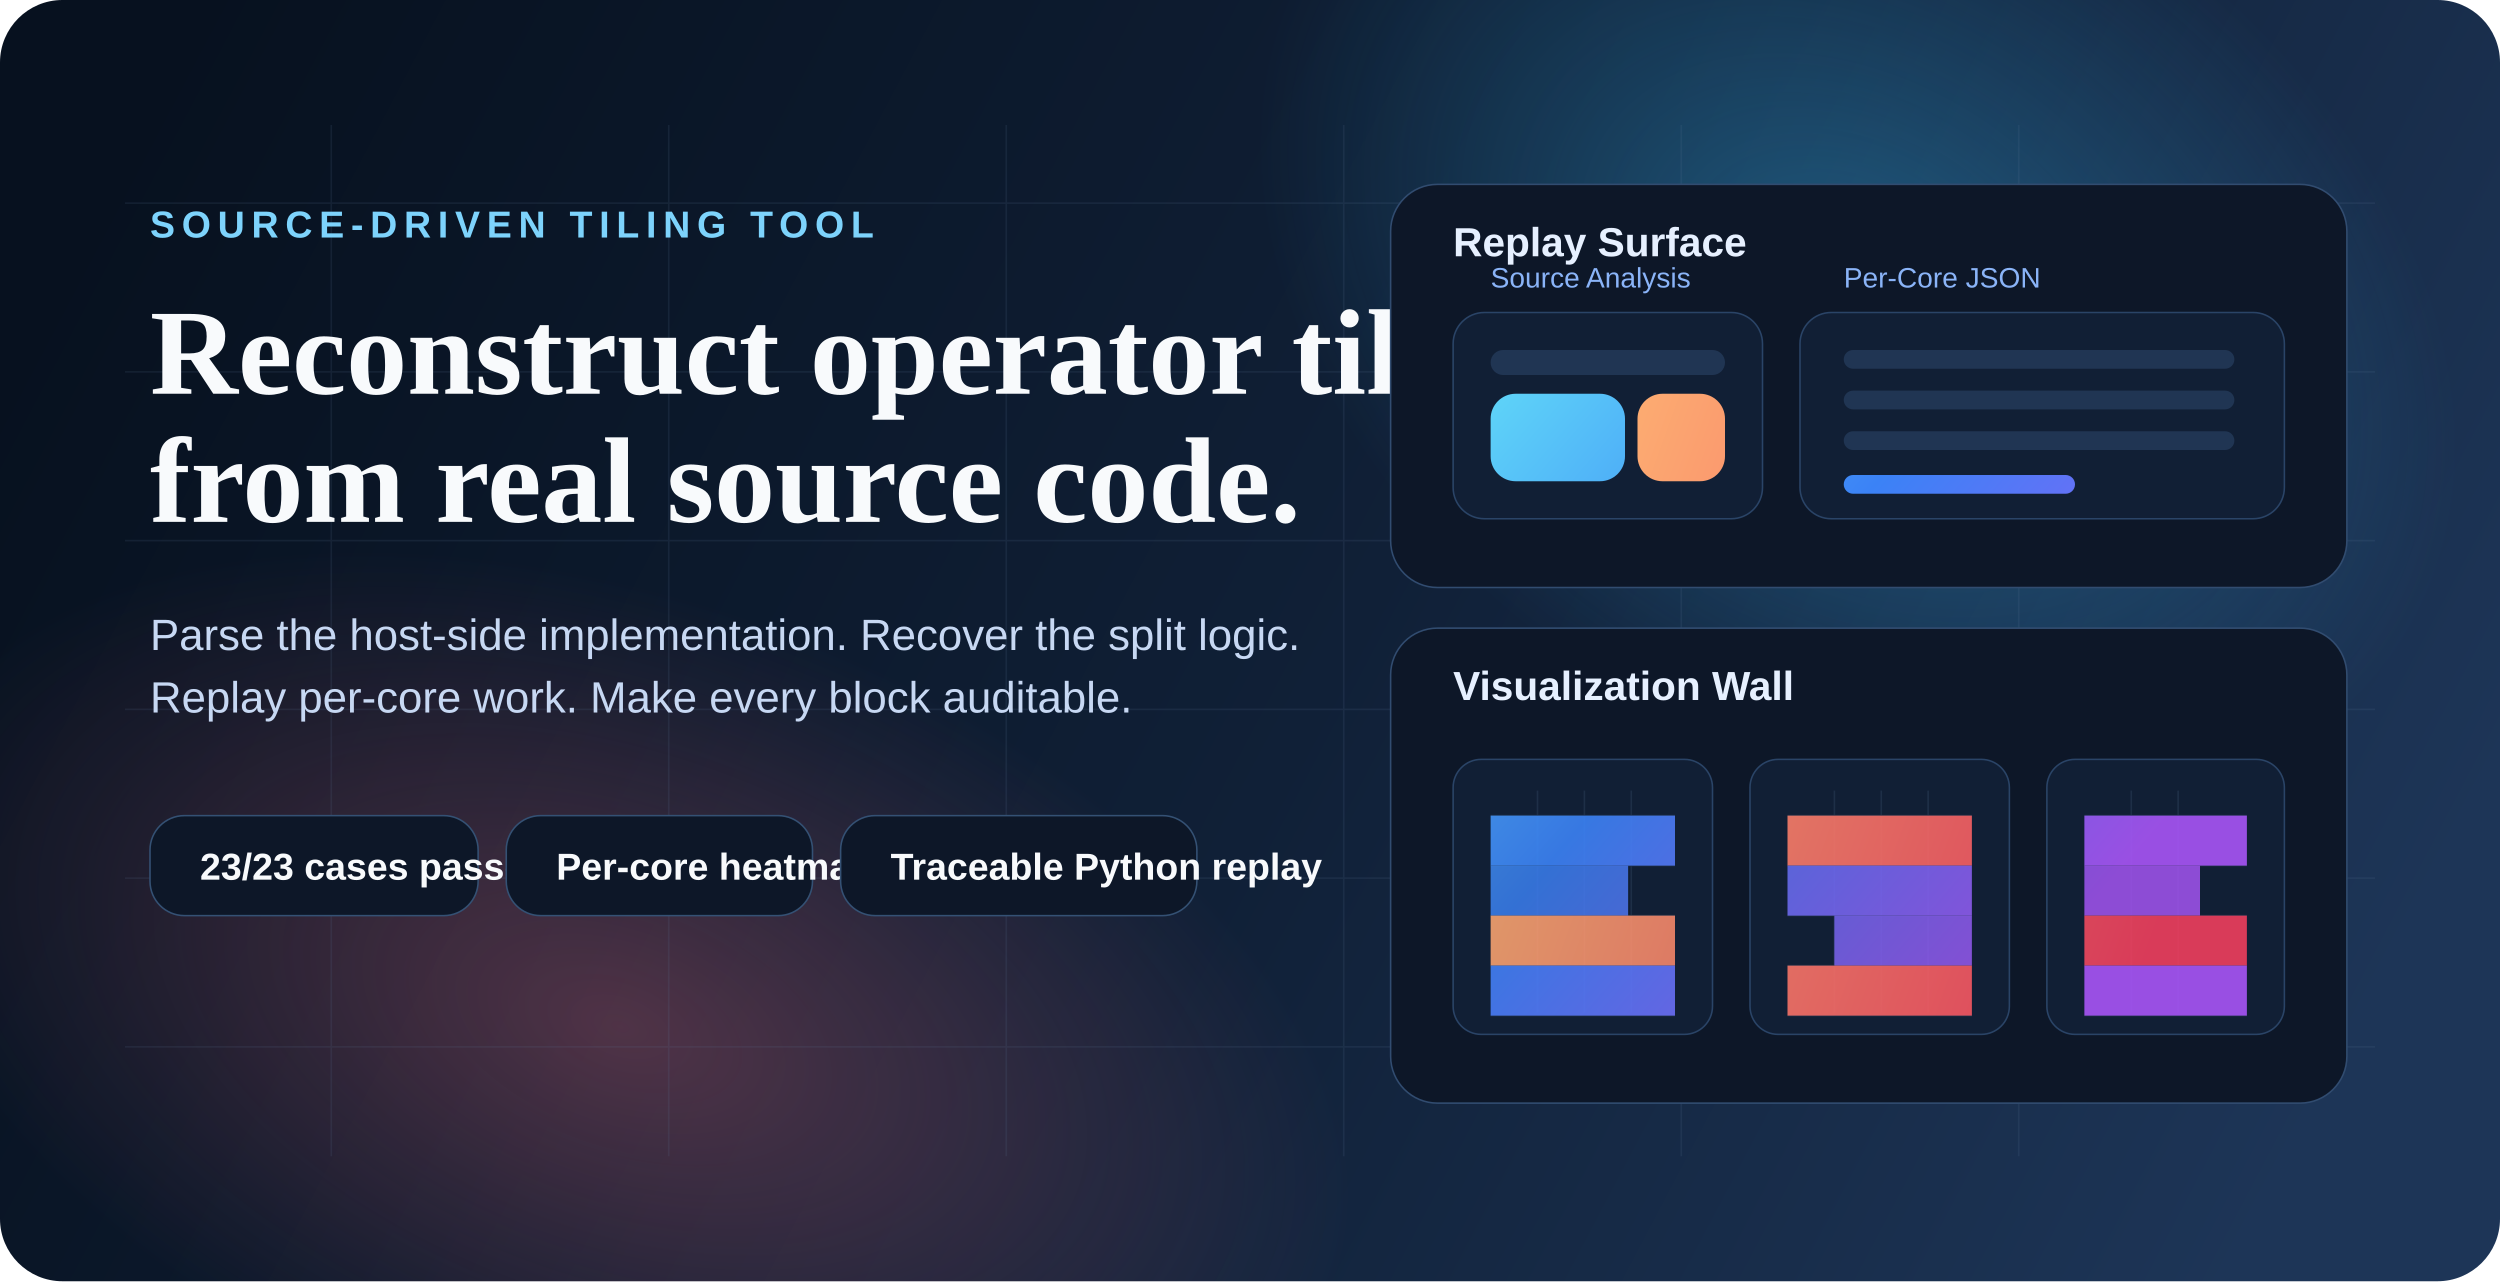
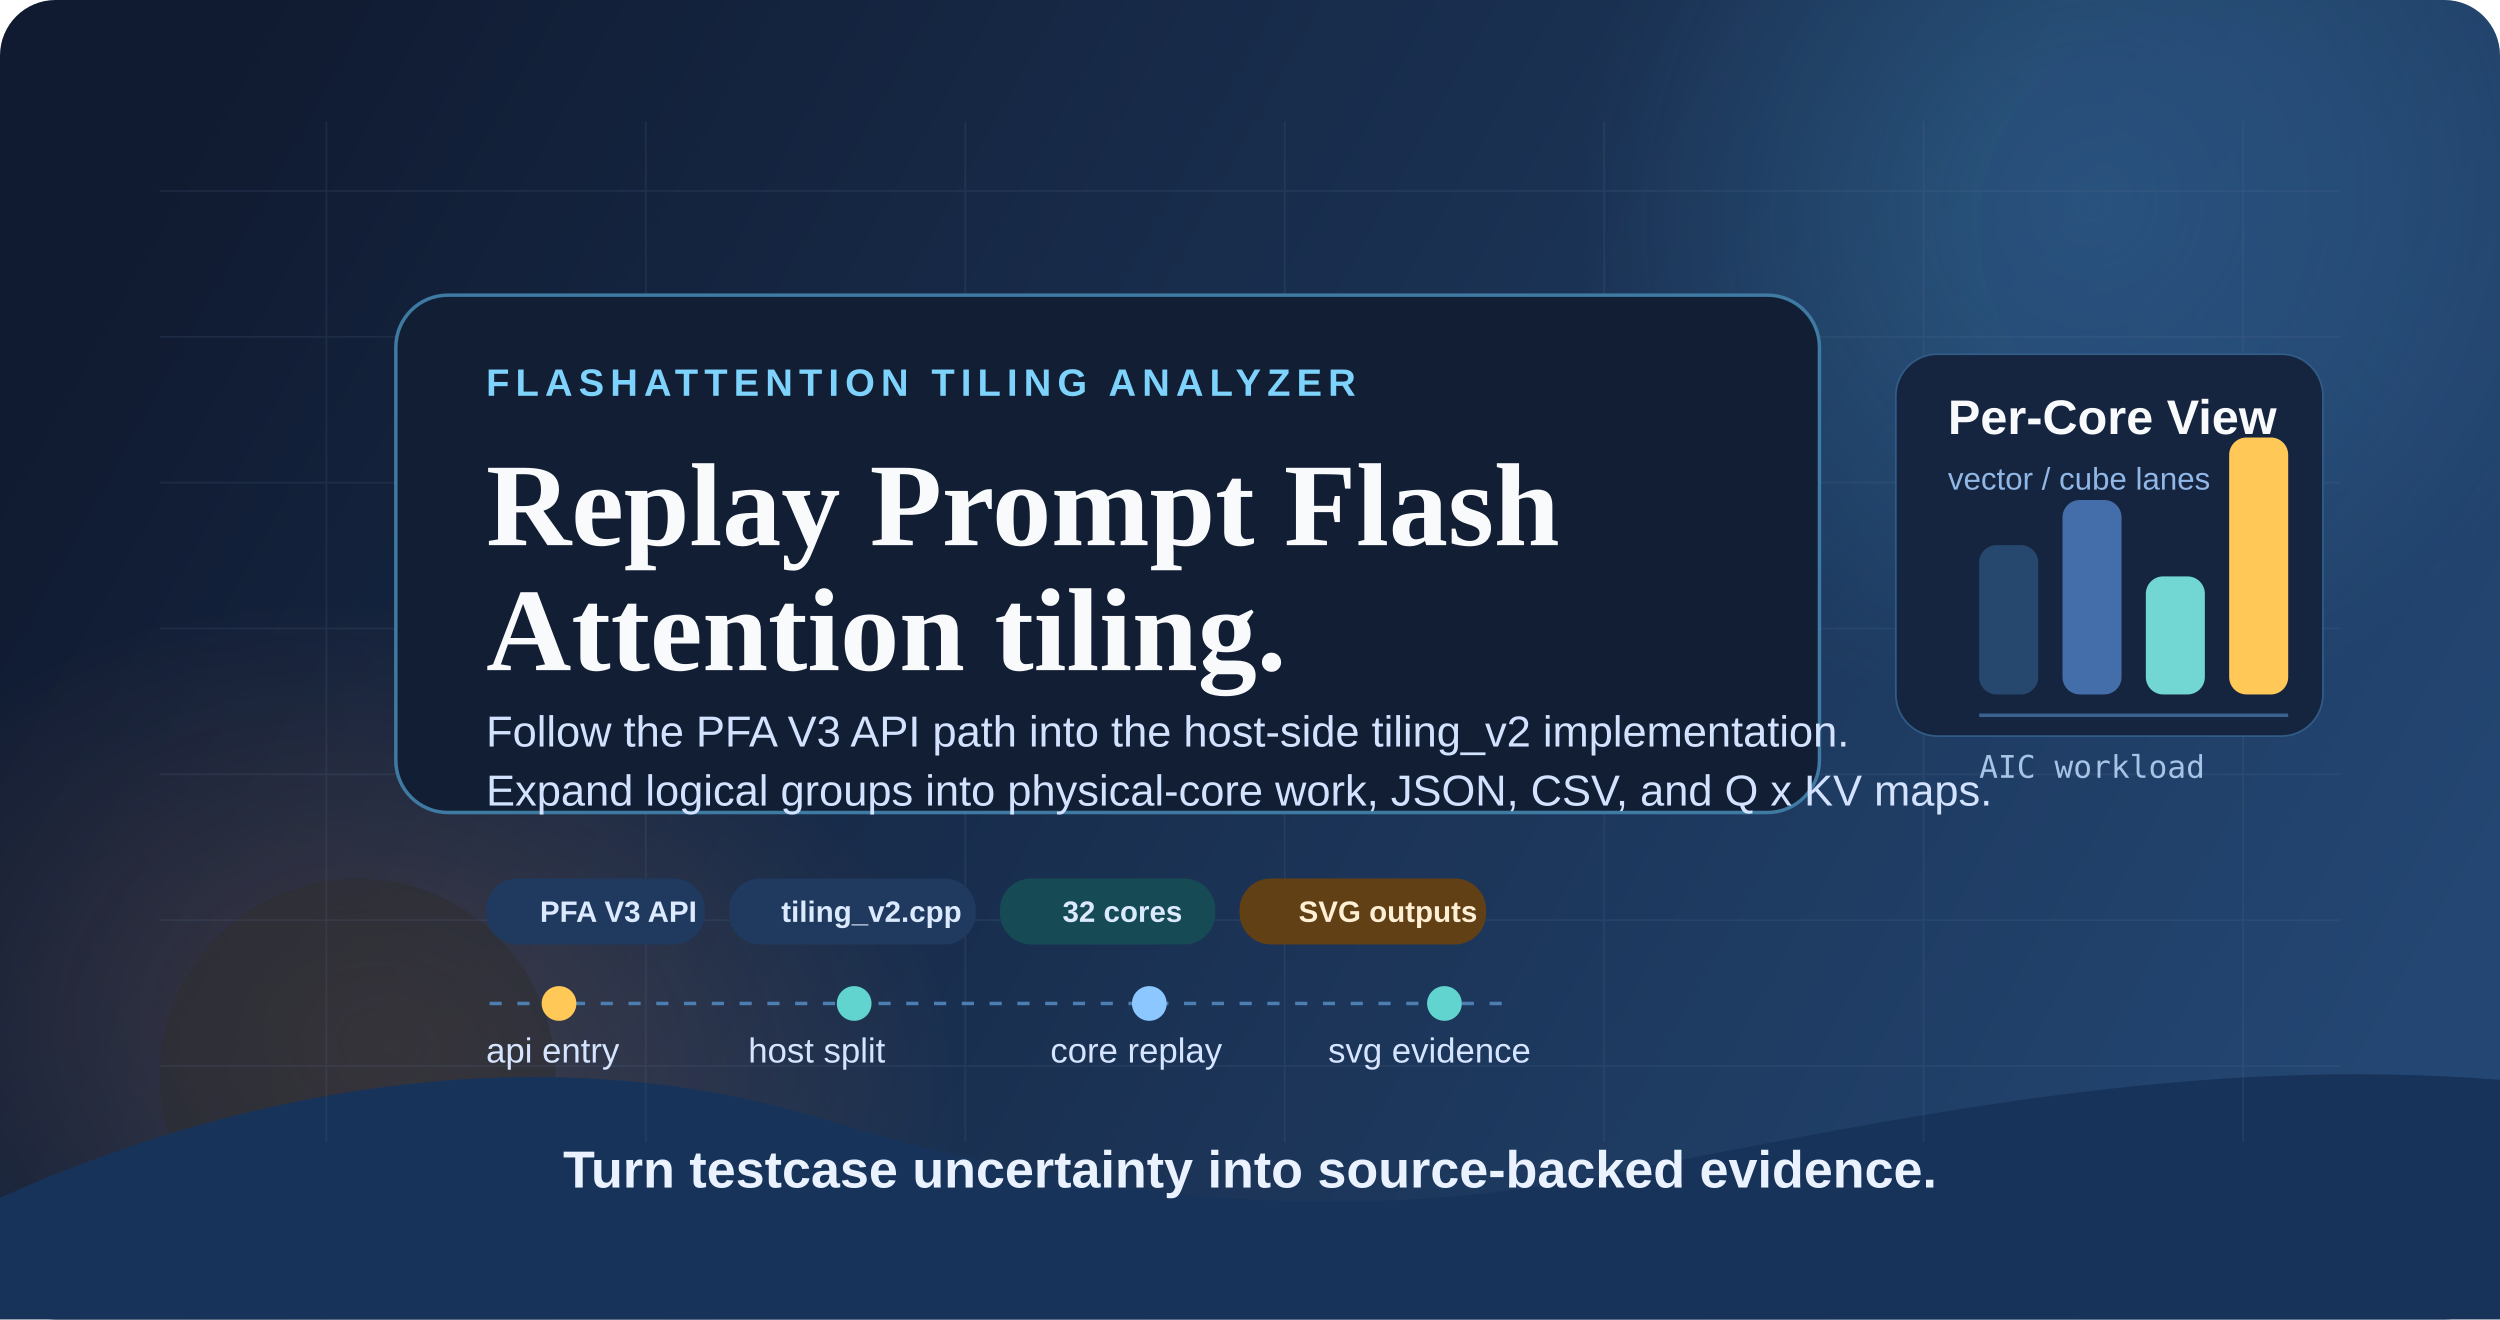
- <svg xmlns="http://www.w3.org/2000/svg" width="1600" height="820" viewBox="0 0 1600 820" fill="none">
+ <svg xmlns="http://www.w3.org/2000/svg" width="1440" height="760" viewBox="0 0 1440 760" fill="none">
  <defs>
-     <linearGradient id="bg" x1="97" y1="56" x2="1454" y2="770" gradientUnits="userSpaceOnUse">
-       <stop stop-color="#07111F" />
-       <stop offset="0.55" stop-color="#102037" />
-       <stop offset="1" stop-color="#1D3557" />
+     <linearGradient id="bg" x1="102" y1="44" x2="1310" y2="716" gradientUnits="userSpaceOnUse">
+       <stop stop-color="#101A30" />
+       <stop offset="1" stop-color="#234672" />
    </linearGradient>
-     <radialGradient id="glowA" cx="0" cy="0" r="1" gradientUnits="userSpaceOnUse" gradientTransform="translate(1187 188) rotate(122.632) scale(297.227 413.184)">
-       <stop stop-color="#38BDF8" stop-opacity="0.35" />
-       <stop offset="1" stop-color="#38BDF8" stop-opacity="0" />
+     <radialGradient id="glowCool" cx="0" cy="0" r="1" gradientUnits="userSpaceOnUse" gradientTransform="translate(1208 118) rotate(123.12) scale(308 294)">
+       <stop stop-color="#5CC8FF" stop-opacity="0.22" />
+       <stop offset="1" stop-color="#5CC8FF" stop-opacity="0" />
    </radialGradient>
-     <radialGradient id="glowB" cx="0" cy="0" r="1" gradientUnits="userSpaceOnUse" gradientTransform="translate(397 658) rotate(19.444) scale(489.796 274.947)">
-       <stop stop-color="#FB7185" stop-opacity="0.28" />
-       <stop offset="1" stop-color="#FB7185" stop-opacity="0" />
+     <radialGradient id="glowWarm" cx="0" cy="0" r="1" gradientUnits="userSpaceOnUse" gradientTransform="translate(228 602) rotate(14.1) scale(332 252)">
+       <stop stop-color="#FF9B5E" stop-opacity="0.18" />
+       <stop offset="1" stop-color="#FF9B5E" stop-opacity="0" />
    </radialGradient>
-     <linearGradient id="accent" x1="916" y1="213" x2="1339" y2="577" gradientUnits="userSpaceOnUse">
-       <stop stop-color="#67E8F9" />
-       <stop offset="0.5" stop-color="#3B82F6" />
-       <stop offset="1" stop-color="#A855F7" />
+     <linearGradient id="chipBlue" x1="0" y1="0" x2="96" y2="0" gradientUnits="userSpaceOnUse">
+       <stop stop-color="#274B80" />
+       <stop offset="1" stop-color="#20395F" />
    </linearGradient>
-     <linearGradient id="warm" x1="921" y1="442" x2="1374" y2="606" gradientUnits="userSpaceOnUse">
-       <stop stop-color="#FDBA74" />
-       <stop offset="1" stop-color="#F43F5E" />
+     <linearGradient id="chipTeal" x1="0" y1="0" x2="116" y2="0" gradientUnits="userSpaceOnUse">
+       <stop stop-color="#0F6B70" />
+       <stop offset="1" stop-color="#164B55" />
+     </linearGradient>
+     <linearGradient id="chipGold" x1="0" y1="0" x2="108" y2="0" gradientUnits="userSpaceOnUse">
+       <stop stop-color="#83561E" />
+       <stop offset="1" stop-color="#624015" />
+     </linearGradient>
+     <linearGradient id="accent" x1="1080" y1="222" x2="1306" y2="392" gradientUnits="userSpaceOnUse">
+       <stop stop-color="#72D3FF" />
+       <stop offset="0.54" stop-color="#57A7FF" />
+       <stop offset="1" stop-color="#9A6BFF" />
+     </linearGradient>
+     <linearGradient id="warm" x1="1110" y1="284" x2="1288" y2="430" gradientUnits="userSpaceOnUse">
+       <stop stop-color="#FFB35E" />
+       <stop offset="1" stop-color="#FF6B5E" />
    </linearGradient>
  </defs>
-   <rect width="1600" height="820" rx="40" fill="url(#bg)" />
-   <rect width="1600" height="820" rx="40" fill="url(#glowA)" />
-   <rect width="1600" height="820" rx="40" fill="url(#glowB)" />
-   <g opacity="0.15" stroke="#5A7496">
-     <path d="M80 130H1520" />
-     <path d="M80 238H1520" />
-     <path d="M80 346H1520" />
-     <path d="M80 454H1520" />
-     <path d="M80 562H1520" />
-     <path d="M80 670H1520" />
-     <path d="M212 80V740" />
-     <path d="M428 80V740" />
-     <path d="M644 80V740" />
-     <path d="M860 80V740" />
-     <path d="M1076 80V740" />
-     <path d="M1292 80V740" />
+   <rect width="1440" height="760" rx="32" fill="url(#bg)" />
+   <rect width="1440" height="760" rx="32" fill="url(#glowCool)" />
+   <rect width="1440" height="760" rx="32" fill="url(#glowWarm)" />
+   <circle cx="1262" cy="132" r="122" fill="#284C79" fill-opacity="0.52" />
+   <circle cx="206" cy="620" r="114" fill="#2D2D2D" fill-opacity="0.48" />
+   <path d="M0 690C132 630 308 594 472 644C610 686 760 710 928 676C1102 642 1264 608 1440 622V760H0V690Z" fill="#17335A" />
+   <g opacity="0.16" stroke="#5A7496">
+     <path d="M92 110H1348" />
+     <path d="M92 194H1348" />
+     <path d="M92 278H1348" />
+     <path d="M92 362H1348" />
+     <path d="M92 446H1348" />
+     <path d="M92 530H1348" />
+     <path d="M92 614H1348" />
+     <path d="M188 70V658" />
+     <path d="M372 70V658" />
+     <path d="M556 70V658" />
+     <path d="M740 70V658" />
+     <path d="M924 70V658" />
+     <path d="M1108 70V658" />
+     <path d="M1292 70V658" />
  </g>
-   <g>
-     <text x="96" y="152" fill="#7DD3FC" font-family="Segoe UI, Arial, sans-serif" font-size="24" font-weight="700" letter-spacing="0.18em">SOURCE-DRIVEN TILING TOOL</text>
-     <text x="96" y="252" fill="#F8FAFC" font-family="Georgia, Times New Roman, serif" font-size="78" font-weight="700">Reconstruct operator tiling</text>
-     <text x="96" y="334" fill="#F8FAFC" font-family="Georgia, Times New Roman, serif" font-size="78" font-weight="700">from real source code.</text>
-     <text x="96" y="416" fill="#C7D8F3" font-family="Segoe UI, Arial, sans-serif" font-size="28">Parse the host-side implementation. Recover the split logic.</text>
-     <text x="96" y="456" fill="#C7D8F3" font-family="Segoe UI, Arial, sans-serif" font-size="28">Replay per-core work. Make every block auditable.</text>
-   </g>
-   <g>
-     <rect x="96" y="522" width="210" height="64" rx="22" fill="#0D1728" stroke="#345174" />
-     <text x="128" y="563" fill="#F8FAFC" font-family="Segoe UI, Arial, sans-serif" font-size="24" font-weight="700">23/23 cases passed</text>
-     <rect x="324" y="522" width="196" height="64" rx="22" fill="#0D1728" stroke="#345174" />
-     <text x="356" y="563" fill="#F8FAFC" font-family="Segoe UI, Arial, sans-serif" font-size="24" font-weight="700">Per-core heatmaps</text>
-     <rect x="538" y="522" width="228" height="64" rx="22" fill="#0D1728" stroke="#345174" />
-     <text x="570" y="563" fill="#F8FAFC" font-family="Segoe UI, Arial, sans-serif" font-size="24" font-weight="700">Traceable Python replay</text>
-   </g>
-   <g>
-     <rect x="890" y="118" width="612" height="258" rx="30" fill="#0D1728" stroke="#314C70" />
-     <text x="930" y="164" fill="#E6F0FF" font-family="Segoe UI, Arial, sans-serif" font-size="26" font-weight="700">Replay Surface</text>
-     <rect x="930" y="200" width="198" height="132" rx="20" fill="#111F35" stroke="#2A4467" />
-     <rect x="954" y="224" width="150" height="16" rx="8" fill="#203553" />
-     <rect x="954" y="252" width="86" height="56" rx="16" fill="url(#accent)" />
-     <rect x="1048" y="252" width="56" height="56" rx="16" fill="url(#warm)" />
-     <text x="954" y="184" fill="#8AB4F8" font-family="Segoe UI, Arial, sans-serif" font-size="18">Source Analysis</text>
-     <rect x="1152" y="200" width="310" height="132" rx="20" fill="#111F35" stroke="#2A4467" />
-     <rect x="1180" y="224" width="250" height="12" rx="6" fill="#203553" />
-     <rect x="1180" y="250" width="250" height="12" rx="6" fill="#203553" />
-     <rect x="1180" y="276" width="250" height="12" rx="6" fill="#203553" />
-     <rect x="1180" y="304" width="148" height="12" rx="6" fill="url(#accent)" />
-     <text x="1180" y="184" fill="#8AB4F8" font-family="Segoe UI, Arial, sans-serif" font-size="18">Per-Core JSON</text>
-   </g>
-   <g>
-     <rect x="890" y="402" width="612" height="304" rx="30" fill="#0D1728" stroke="#314C70" />
-     <text x="930" y="448" fill="#E6F0FF" font-family="Segoe UI, Arial, sans-serif" font-size="26" font-weight="700">Visualization Wall</text>
-     <rect x="930" y="486" width="166" height="176" rx="18" fill="#111F35" stroke="#2A4467" />
-     <rect x="1120" y="486" width="166" height="176" rx="18" fill="#111F35" stroke="#2A4467" />
-     <rect x="1310" y="486" width="152" height="176" rx="18" fill="#111F35" stroke="#2A4467" />
-     <g opacity="0.22" stroke="#4D678A">
-       <path d="M954 522H1072" />
-       <path d="M954 554H1072" />
-       <path d="M954 586H1072" />
-       <path d="M954 618H1072" />
-       <path d="M954 650H1072" />
-       <path d="M984 506V648" />
-       <path d="M1014 506V648" />
-       <path d="M1044 506V648" />
-       <path d="M1144 522H1262" />
-       <path d="M1144 554H1262" />
-       <path d="M1144 586H1262" />
-       <path d="M1144 618H1262" />
-       <path d="M1144 650H1262" />
-       <path d="M1174 506V648" />
-       <path d="M1204 506V648" />
-       <path d="M1234 506V648" />
-       <path d="M1334 522H1438" />
-       <path d="M1334 554H1438" />
-       <path d="M1334 586H1438" />
-       <path d="M1334 618H1438" />
-       <path d="M1334 650H1438" />
-       <path d="M1364 506V648" />
-       <path d="M1394 506V648" />
-     </g>
-     <rect x="954" y="522" width="118" height="32" fill="url(#accent)" fill-opacity="0.9" />
-     <rect x="954" y="554" width="88" height="32" fill="url(#accent)" fill-opacity="0.82" />
-     <rect x="954" y="586" width="118" height="32" fill="url(#warm)" fill-opacity="0.88" />
-     <rect x="954" y="618" width="118" height="32" fill="url(#accent)" fill-opacity="0.9" />
-     <rect x="1144" y="522" width="118" height="32" fill="url(#warm)" fill-opacity="0.9" />
-     <rect x="1144" y="554" width="118" height="32" fill="url(#accent)" fill-opacity="0.85" />
-     <rect x="1174" y="586" width="88" height="32" fill="url(#accent)" fill-opacity="0.82" />
-     <rect x="1144" y="618" width="118" height="32" fill="url(#warm)" fill-opacity="0.9" />
-     <rect x="1334" y="522" width="104" height="32" fill="url(#accent)" fill-opacity="0.9" />
-     <rect x="1334" y="554" width="74" height="32" fill="url(#accent)" fill-opacity="0.82" />
-     <rect x="1334" y="586" width="104" height="32" fill="url(#warm)" fill-opacity="0.88" />
-     <rect x="1334" y="618" width="104" height="32" fill="url(#accent)" fill-opacity="0.9" />
-   </g>
+   <rect x="228" y="170" width="820" height="298" rx="30" fill="#121E34" stroke="#3E7AA2" stroke-width="2" />
+   <text x="280" y="228" fill="#7DD3FC" font-family="Segoe UI, Arial, sans-serif" font-size="22" font-weight="700" letter-spacing="0.16em">FLASHATTENTION TILING ANALYZER</text>
+   <text x="280" y="314" fill="#F8FAFC" font-family="Georgia, Times New Roman, serif" font-size="68" font-weight="700">Replay Prompt Flash</text>
+   <text x="280" y="386" fill="#F8FAFC" font-family="Georgia, Times New Roman, serif" font-size="68" font-weight="700">Attention tiling.</text>
+   <text x="280" y="430" fill="#D3E3FF" font-family="Segoe UI, Arial, sans-serif" font-size="25">Follow the PFA V3 API path into the host-side tiling_v2 implementation.</text>
+   <text x="280" y="464" fill="#D3E3FF" font-family="Segoe UI, Arial, sans-serif" font-size="25">Expand logical groups into physical-core work, JSON, CSV, and Q x KV maps.</text>
+   <rect x="280" y="506" width="126" height="38" rx="18" fill="url(#chipBlue)" />
+   <rect x="420" y="506" width="142" height="38" rx="18" fill="url(#chipBlue)" />
+   <rect x="576" y="506" width="124" height="38" rx="18" fill="url(#chipTeal)" />
+   <rect x="714" y="506" width="142" height="38" rx="18" fill="url(#chipGold)" />
+   <text x="311" y="531" fill="#DCEAFF" font-family="Segoe UI, Arial, sans-serif" font-size="17" font-weight="700">PFA V3 API</text>
+   <text x="450" y="531" fill="#DCEAFF" font-family="Segoe UI, Arial, sans-serif" font-size="17" font-weight="700">tiling_v2.cpp</text>
+   <text x="612" y="531" fill="#DCEAFF" font-family="Segoe UI, Arial, sans-serif" font-size="17" font-weight="700">32 cores</text>
+   <text x="748" y="531" fill="#FFF0D5" font-family="Segoe UI, Arial, sans-serif" font-size="17" font-weight="700">SVG outputs</text>
+   <path d="M282 578H870" stroke="#4D7EB1" stroke-width="2" stroke-dasharray="7 9" />
+   <circle cx="322" cy="578" r="10" fill="#FFC857" />
+   <circle cx="492" cy="578" r="10" fill="#61D4CF" />
+   <circle cx="662" cy="578" r="10" fill="#8CC7FF" />
+   <circle cx="832" cy="578" r="10" fill="#61D4CF" />
+   <text x="280" y="612" fill="#D6E5FF" font-family="Segoe UI, Arial, sans-serif" font-size="20">api entry</text>
+   <text x="431" y="612" fill="#D6E5FF" font-family="Segoe UI, Arial, sans-serif" font-size="20">host split</text>
+   <text x="605" y="612" fill="#D6E5FF" font-family="Segoe UI, Arial, sans-serif" font-size="20">core replay</text>
+   <text x="765" y="612" fill="#D6E5FF" font-family="Segoe UI, Arial, sans-serif" font-size="20">svg evidence</text>
+   <rect x="1092" y="204" width="246" height="220" rx="24" fill="#16253F" stroke="#315C87" />
+   <text x="1122" y="250" fill="#F8FAFC" font-family="Segoe UI, Arial, sans-serif" font-size="28" font-weight="700">Per-Core View</text>
+   <text x="1122" y="282" fill="#90B7E6" font-family="Segoe UI, Arial, sans-serif" font-size="18">vector / cube lanes</text>
+   <rect x="1140" y="314" width="34" height="86" rx="10" fill="#26486F" />
+   <rect x="1188" y="288" width="34" height="112" rx="10" fill="#446EAA" />
+   <rect x="1236" y="332" width="34" height="68" rx="10" fill="#72D6D2" />
+   <rect x="1284" y="252" width="34" height="148" rx="10" fill="#FFC857" />
+   <path d="M1140 412H1318" stroke="#3B628F" stroke-width="2" />
+   <text x="1140" y="448" fill="#A7C4E6" font-family="Consolas, Menlo, monospace" font-size="18">AIC workload</text>
+   <text x="720" y="684" text-anchor="middle" fill="#EAF2FF" font-family="Segoe UI, Arial, sans-serif" font-size="30" font-weight="700">Turn testcase uncertainty into source-backed evidence.</text>
</svg>
